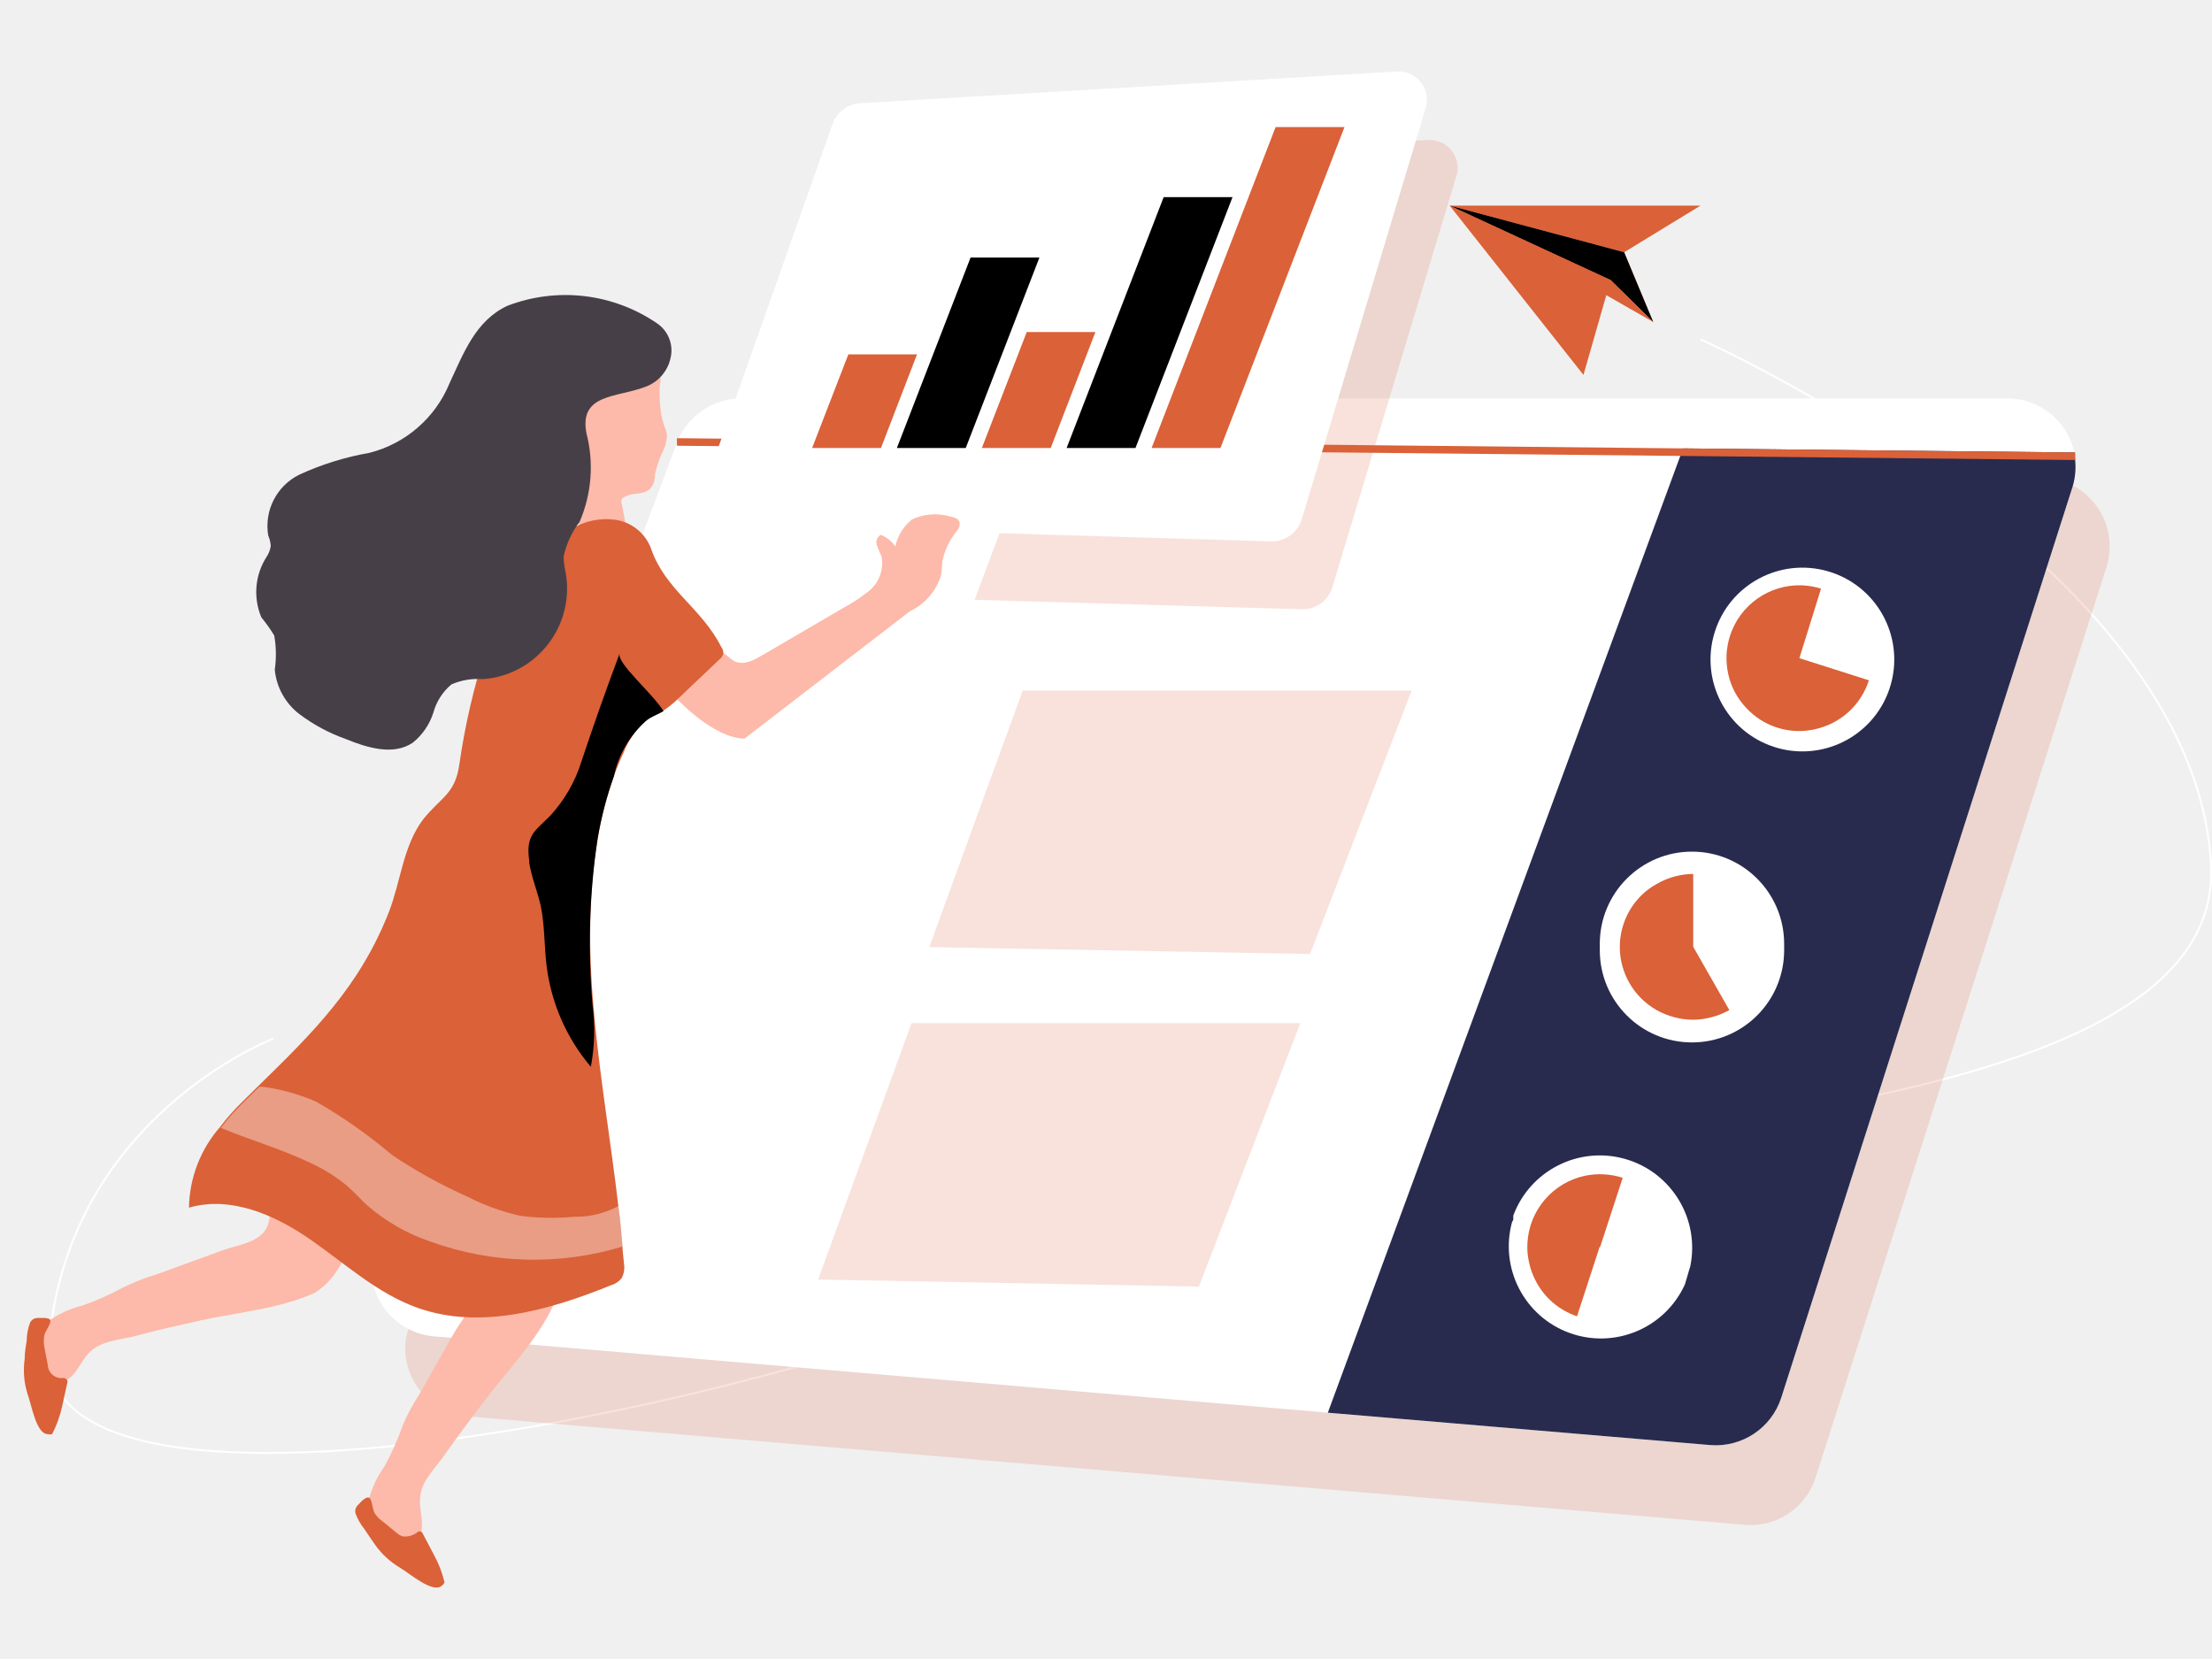
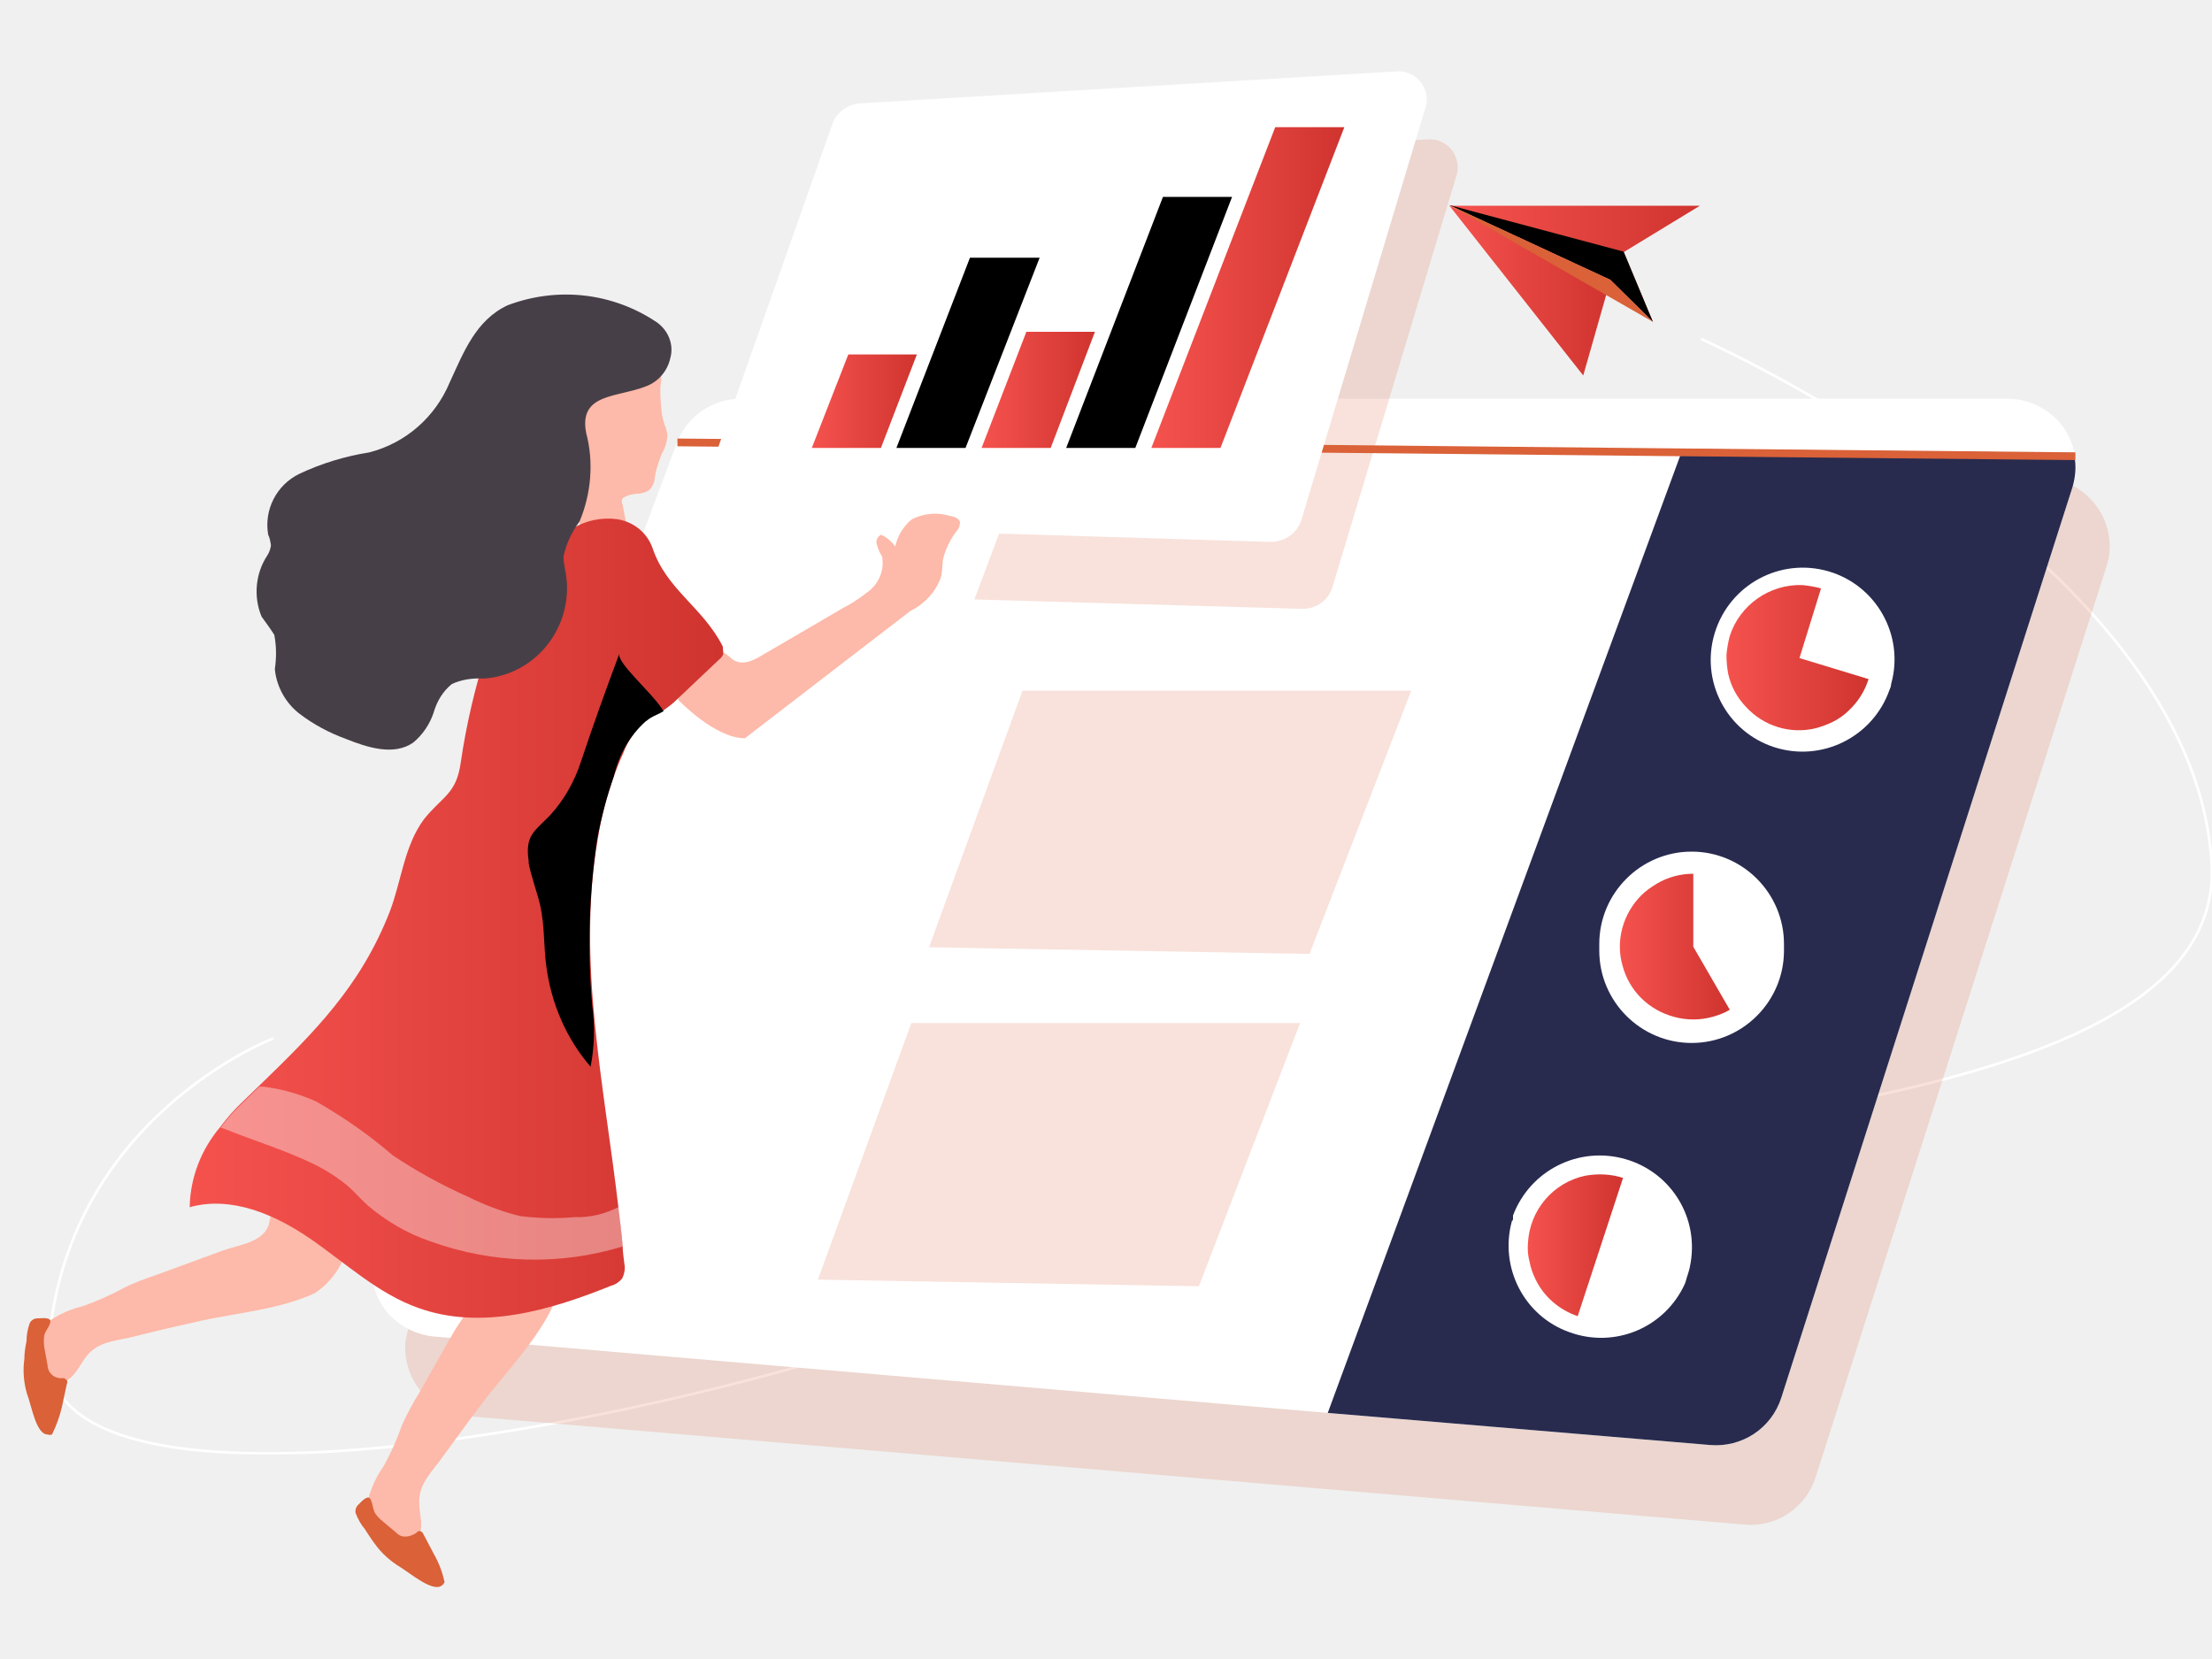
- <svg xmlns="http://www.w3.org/2000/svg" style="isolation:isolate" viewBox="0 0 400 300" width="400pt" height="300pt">
-   <defs>
-     <clipPath id="_clipPath_CJdCTORygAG7CofByLfYpt1SXGH0QAl8">
-       <rect width="400" height="300" />
+ <svg xmlns="http://www.w3.org/2000/svg" xmlns:xlink="http://www.w3.org/1999/xlink" version="1.1" id="Layer_1" x="0px" y="0px" viewBox="0 0 400 300" style="enable-background:new 0 0 400 300;" xml:space="preserve">
+   <style type="text/css">
+ 	.st0{clip-path:url(#SVGID_2_);}
+ 	.st1{fill:none;}
+ 	.st2{fill:#FFFFFF;filter:url(#Adobe_OpacityMaskFilter);}
+ 	.st3{mask:url(#_mask_OfV93yKvHmVwr4ohrenjwx1CCvvu0gEH_1_);fill:none;stroke:#FFFFFF;stroke-width:0.96;stroke-miterlimit:10;}
+ 	.st4{opacity:0.18;}
+ 	.st5{fill:#DA6138;}
+ 	.st6{fill:#FFFFFF;}
+ 	.st7{fill:#282B4E;}
+ 	.st8{fill:url(#SVGID_3_);}
+ 	.st9{fill:url(#SVGID_4_);}
+ 	.st10{fill:url(#SVGID_5_);}
+ 	.st11{fill:url(#SVGID_6_);}
+ 	.st12{fill:url(#SVGID_7_);}
+ 	.st13{fill:url(#SVGID_8_);}
+ 	.st14{fill:url(#SVGID_9_);}
+ 	.st15{fill:url(#SVGID_10_);}
+ 	.st16{fill:url(#SVGID_11_);}
+ 	.st17{fill:url(#SVGID_12_);}
+ 	.st18{fill:url(#SVGID_13_);}
+ 	.st19{fill:#FDB9A9;}
+ 	.st20{fill:url(#SVGID_14_);}
+ 	.st21{fill:#473F47;}
+ 	.st22{fill:url(#SVGID_15_);}
+ 	.st23{opacity:0.38;}
+ </style>
+   <g>
+     <defs>
+       <rect id="SVGID_1_" width="400" height="300" />
+     </defs>
+     <clipPath id="SVGID_2_">
+       <use xlink:href="#SVGID_1_" style="overflow:visible;" />
    </clipPath>
-   </defs>
-   <g clip-path="url(#_clipPath_CJdCTORygAG7CofByLfYpt1SXGH0QAl8)">
-     <g>
-       <mask id="_mask_OfV93yKvHmVwr4ohrenjwx1CCvvu0gEH" x="-200%" y="-200%" width="400%" height="400%">
-         <rect x="-200%" y="-200%" width="400%" height="400%" style="fill:white;" />
-         <path d=" M 307.467 61.548 C 307.467 61.548 396.572 101.131 399.638 156.247 C 402.705 211.362 236.365 201.424 199.99 225.191 C 163.616 248.958 5.964 285.077 9.002 243.676 C 12.041 202.276 49.494 187.993 49.494 187.993" fill="black" stroke="none" />
-       </mask>
-       <path d=" M 307.467 61.548 C 307.467 61.548 396.572 101.131 399.638 156.247 C 402.705 211.362 236.365 201.424 199.99 225.191 C 163.616 248.958 5.964 285.077 9.002 243.676 C 12.041 202.276 49.494 187.993 49.494 187.993" fill="none" />
-       <path d=" M 307.467 61.548 C 307.467 61.548 396.572 101.131 399.638 156.247 C 402.705 211.362 236.365 201.424 199.99 225.191 C 163.616 248.958 5.964 285.077 9.002 243.676 C 12.041 202.276 49.494 187.993 49.494 187.993" fill="none" mask="url(#_mask_OfV93yKvHmVwr4ohrenjwx1CCvvu0gEH)" vector-effect="non-scaling-stroke" stroke-width="0.96" stroke="rgb(255,255,255)" stroke-linejoin="miter" stroke-linecap="butt" stroke-miterlimit="10" />
-       <g opacity="0.18">
-         <path d=" M 74.141 239.531 L 128.519 94.43 C 130.339 89.595 134.966 86.394 140.132 86.394 L 369.113 86.394 C 375.955 86.41 381.494 91.961 381.494 98.803 C 381.49 100.064 381.299 101.318 380.926 102.523 L 328.309 267.216 C 326.542 272.702 321.216 276.237 315.474 275.735 L 84.676 256.142 C 77.847 255.584 72.762 249.597 73.318 242.768 C 73.451 241.657 73.728 240.569 74.141 239.531 Z " fill="rgb(218,97,56)" />
-       </g>
-       <path d=" M 374.792 88.012 L 322.091 252.791 C 320.295 258.268 314.971 261.794 309.227 261.31 L 240.113 255.46 L 78.571 241.66 C 75.291 241.407 72.248 239.856 70.115 237.35 C 67.983 234.845 66.939 231.593 67.213 228.314 C 67.328 227.149 67.595 226.003 68.008 224.907 L 80.928 190.832 L 104.297 128.362 L 122.414 80.09 C 124.234 75.255 128.861 72.054 134.027 72.054 L 363.008 72.054 C 366.292 72.054 369.441 73.359 371.763 75.68 C 374.084 78.002 375.389 81.151 375.389 84.435 C 375.372 85.651 375.171 86.857 374.792 88.012 L 374.792 88.012 Z " fill="rgb(255,255,255)" />
-       <g opacity="0.18">
-         <path d=" M 147.941 231.381 L 164.837 185.011 L 235.144 185.011 L 216.8 232.659 L 147.941 231.381 L 147.941 231.381 Z " fill="rgb(218,97,56)" />
-       </g>
-       <path d=" M 374.792 88.012 L 322.091 252.791 C 320.295 258.268 314.971 261.794 309.227 261.31 L 240.113 255.46 L 303.861 82.419 L 304.343 81.084 L 375.162 81.822 C 375.151 82.03 375.151 82.239 375.162 82.447 C 375.466 84.306 375.339 86.21 374.792 88.012 Z " fill="rgb(40,43,78)" />
-       <path d=" M 375.275 81.822 L 375.275 82.475 L 375.275 83.185 L 303.861 82.447 L 122.414 80.601 L 122.414 79.238 L 304.343 81.084 L 375.162 81.822 L 375.275 81.822 L 375.275 81.822 Z " fill="rgb(218,97,56)" />
+     <g class="st0">
      <g>
-         <g opacity="0.18">
-           <path d=" M 263.298 32.038 L 240.979 106.061 C 240.302 108.513 238.06 110.202 235.517 110.176 L 176.24 108.465 L 206.242 28.36 L 258.31 25.302 C 259.988 25.231 261.592 25.997 262.591 27.346 C 263.591 28.696 263.856 30.454 263.298 32.038 L 263.298 32.038 Z " fill="rgb(218,97,56)" />
+         <path class="st1" d="M307.5,61.5c0,0,89.1,39.6,92.2,94.7c3.1,55.1-163.3,45.2-199.6,68.9C163.6,249,6,285.1,9,243.7     c3-41.4,40.5-55.7,40.5-55.7" />
+         <defs>
+           <filter id="Adobe_OpacityMaskFilter" filterUnits="userSpaceOnUse" x="8.5" y="61.1" width="391.7" height="201.9">
+             <feColorMatrix type="matrix" values="1 0 0 0 0  0 1 0 0 0  0 0 1 0 0  0 0 0 1 0" />
+           </filter>
+         </defs>
+         <mask maskUnits="userSpaceOnUse" x="8.5" y="61.1" width="391.7" height="201.9" id="_mask_OfV93yKvHmVwr4ohrenjwx1CCvvu0gEH_1_">
+           <rect x="-800" y="-600" class="st2" width="1600" height="1200" />
+           <path d="M307.5,61.5c0,0,89.1,39.6,92.2,94.7c3.1,55.1-163.3,45.2-199.6,68.9C163.6,249,6,285.1,9,243.7      c3-41.4,40.5-55.7,40.5-55.7" />
+         </mask>
+         <path vector-effect="non-scaling-stroke" class="st3" d="M307.5,61.5c0,0,89.1,39.6,92.2,94.7c3.1,55.1-163.3,45.2-199.6,68.9     C163.6,249,6,285.1,9,243.7c3-41.4,40.5-55.7,40.5-55.7" />
+         <g class="st4">
+           <path class="st5" d="M74.1,239.5l54.4-145.1c1.8-4.8,6.4-8,11.6-8h229c6.8,0,12.4,5.6,12.4,12.4c0,1.3-0.2,2.5-0.6,3.7      l-52.6,164.7c-1.8,5.5-7.1,9-12.8,8.5L84.7,256.1c-6.8-0.6-11.9-6.5-11.4-13.4C73.5,241.7,73.7,240.6,74.1,239.5z" />
        </g>
-         <path d=" M 127.449 87.856 L 150.534 22.498 C 151.257 20.353 153.192 18.848 155.449 18.675 L 252.739 12.922 C 254.42 12.87 256.02 13.644 257.022 14.995 C 258.025 16.345 258.302 18.101 257.764 19.695 L 235.444 93.755 C 234.759 96.205 232.527 97.901 229.982 97.905 L 131.891 94.956 C 130.23 94.86 128.718 93.964 127.836 92.554 C 126.953 91.143 126.809 89.392 127.449 87.856 Z " fill="rgb(255,255,255)" />
-         <path d=" M 159.309 81.011 L 146.856 81.011 L 153.41 64.08 L 165.826 64.08 L 159.309 81.011 L 159.309 81.011 Z " fill="rgb(218,97,56)" />
-         <path d=" M 190.003 81.011 L 177.551 81.011 L 185.67 60.038 L 198.086 60.038 L 190.003 81.011 L 190.003 81.011 Z " fill="rgb(218,97,56)" />
-         <linearGradient id="_lgradient_71" x1="0.184" y1="-2.936" x2="1.62" y2="6.554" gradientTransform="matrix(25.779,0,0,34.445,162.185,46.566)" gradientUnits="userSpaceOnUse">
-           <stop offset="0%" stop-opacity="1" style="stop-color:rgb(0,0,0)" />
-           <stop offset="0%" stop-opacity="1" style="stop-color:rgb(0,0,0)" />
-           <stop offset="100%" stop-opacity="1" style="stop-color:rgb(0,0,0)" />
-           <stop offset="100%" stop-opacity="1" style="stop-color:rgb(0,0,0)" />
+         <path class="st6" d="M374.8,88l-52.7,164.8c-1.8,5.5-7.1,9-12.9,8.5l-69.1-5.8L78.6,241.7c-3.3-0.3-6.3-1.8-8.5-4.3     c-2.1-2.5-3.2-5.8-2.9-9c0.1-1.2,0.4-2.3,0.8-3.4l12.9-34.1l23.4-62.5l18.1-48.3c1.8-4.8,6.4-8,11.6-8h229c3.3,0,6.4,1.3,8.8,3.6     c2.3,2.3,3.6,5.5,3.6,8.8C375.4,85.7,375.2,86.9,374.8,88L374.8,88z" />
+         <g class="st4">
+           <path class="st5" d="M147.9,231.4l16.9-46.4h70.3l-18.3,47.6L147.9,231.4L147.9,231.4z" />
+         </g>
+         <path class="st7" d="M374.8,88l-52.7,164.8c-1.8,5.5-7.1,9-12.9,8.5l-69.1-5.8l63.7-173l0.5-1.3l70.8,0.7c0,0.2,0,0.4,0,0.6     C375.5,84.3,375.3,86.2,374.8,88z" />
+         <path class="st5" d="M375.3,81.8v0.7v0.7l-71.4-0.7l-181.4-1.8v-1.4l181.9,1.8l70.8,0.7H375.3L375.3,81.8z" />
+         <g>
+           <g class="st4">
+             <path class="st5" d="M263.3,32l-22.3,74c-0.7,2.5-2.9,4.1-5.5,4.1l-59.3-1.7l30-80.1l52.1-3.1c1.7-0.1,3.3,0.7,4.3,2       C263.6,28.7,263.9,30.5,263.3,32L263.3,32z" />
+           </g>
+           <path class="st6" d="M127.4,87.9l23.1-65.4c0.7-2.1,2.7-3.6,4.9-3.8l97.3-5.8c1.7-0.1,3.3,0.7,4.3,2.1c1,1.3,1.3,3.1,0.7,4.7      l-22.3,74.1c-0.7,2.5-2.9,4.1-5.5,4.2L131.9,95c-1.7-0.1-3.2-1-4.1-2.4C127,91.1,126.8,89.4,127.4,87.9z" />
+           <linearGradient id="SVGID_3_" gradientUnits="userSpaceOnUse" x1="146.856" y1="72.546" x2="165.826" y2="72.546">
+             <stop offset="0" style="stop-color:#F5524E" />
+             <stop offset="1" style="stop-color:#D0342F" />
+           </linearGradient>
+           <path class="st8" d="M159.3,81h-12.5l6.6-16.9h12.4L159.3,81L159.3,81z" />
+           <linearGradient id="SVGID_4_" gradientUnits="userSpaceOnUse" x1="177.551" y1="70.525" x2="198.086" y2="70.525">
+             <stop offset="0" style="stop-color:#F5524E" />
+             <stop offset="1" style="stop-color:#D0342F" />
+           </linearGradient>
+           <path class="st9" d="M190,81h-12.5l8.1-21h12.4L190,81L190,81z" />
+           <linearGradient id="SVGID_5_" gradientUnits="userSpaceOnUse" x1="-1.533704e-02" y1="302.906" x2="1.421" y2="293.416" gradientTransform="matrix(25.779 0 0 -34.445 162.185 10380.065)">
+             <stop offset="0" style="stop-color:#000000" />
+             <stop offset="0" style="stop-color:#000000" />
+             <stop offset="1" style="stop-color:#000000" />
+             <stop offset="1" style="stop-color:#000000" />
+           </linearGradient>
+           <path class="st10" d="M174.6,81h-12.5l13.3-34.4H188L174.6,81L174.6,81z" />
+           <linearGradient id="SVGID_6_" gradientUnits="userSpaceOnUse" x1="0.461" y1="299.365" x2="0.742" y2="300.325" gradientTransform="matrix(30.003 0 0 -45.368 192.88 13646.043)">
+             <stop offset="0" style="stop-color:#000000" />
+             <stop offset="0" style="stop-color:#000000" />
+             <stop offset="0" style="stop-color:#000000" />
+             <stop offset="0" style="stop-color:#000000" />
+           </linearGradient>
+           <path class="st11" d="M205.3,81h-12.5l17.5-45.4h12.5L205.3,81L205.3,81z" />
+           <linearGradient id="SVGID_7_" gradientUnits="userSpaceOnUse" x1="208.245" y1="51.992" x2="243.127" y2="51.992">
+             <stop offset="0" style="stop-color:#F5524E" />
+             <stop offset="1" style="stop-color:#D0342F" />
+           </linearGradient>
+           <path class="st12" d="M220.7,81h-12.5l22.4-58h12.5L220.7,81L220.7,81z" />
+         </g>
+         <path class="st6" d="M342,123.6c2.4-8.7-2.7-17.8-11.4-20.3c-8.7-2.5-17.8,2.4-20.5,11.1c-2.7,8.7,2.1,17.9,10.7,20.7     c8.6,2.8,17.9-1.8,20.9-10.4l0.2-0.5L342,123.6z" />
+         <path class="st6" d="M305.6,229c1.8-8.6-3.3-17-11.7-19.4c-8.4-2.4-17.2,2-20.3,10.2c0,0.2,0,0.4,0,0.5c0,0.2,0,0.4-0.2,0.5     c-2.3,8.4,2.2,17.2,10.4,20.1c8.2,3,17.3-0.8,20.9-8.8c0.2-0.5,0.3-1.1,0.5-1.6C305.3,230.1,305.5,229.6,305.6,229z" />
+         <path class="st6" d="M322.6,170.7c0-9.2-7.5-16.7-16.7-16.7c-9.2,0-16.7,7.5-16.7,16.7v1.2c0,9.2,7.5,16.7,16.7,16.7     c9.2,0,16.7-7.5,16.7-16.7V170.7z" />
+         <linearGradient id="SVGID_8_" gradientUnits="userSpaceOnUse" x1="312.202" y1="119.016" x2="337.964" y2="119.016">
+           <stop offset="0" style="stop-color:#F5524E" />
+           <stop offset="1" style="stop-color:#D0342F" />
        </linearGradient>
-         <path d=" M 174.638 81.011 L 162.185 81.011 L 175.512 46.566 L 187.964 46.566 L 174.638 81.011 L 174.638 81.011 Z " fill="url(#_lgradient_71)" />
-         <linearGradient id="_lgradient_72" x1="0" y1="0.5" x2="0.281" y2="-0.46" gradientTransform="matrix(30.003,0,0,45.368,192.88,35.643)" gradientUnits="userSpaceOnUse">
-           <stop offset="0%" stop-opacity="1" style="stop-color:rgb(0,0,0)" />
-           <stop offset="0%" stop-opacity="1" style="stop-color:rgb(0,0,0)" />
-           <stop offset="0%" stop-opacity="1" style="stop-color:rgb(0,0,0)" />
-           <stop offset="0%" stop-opacity="1" style="stop-color:rgb(0,0,0)" />
+         <path class="st13" d="M325.4,119L325.4,119l3.9-12.6c-1.1-0.3-2.3-0.5-3.4-0.6c-5.9-0.2-11.3,3.6-13.1,9.2     c-0.3,1.1-0.5,2.3-0.6,3.4c0,1.2,0.1,2.3,0.3,3.4c0.5,2.3,1.6,4.3,3.2,6c3.2,3.5,8,5,12.6,3.9c1.1-0.3,2.2-0.7,3.2-1.2     c1-0.5,2-1.2,2.8-2c1.7-1.6,2.9-3.5,3.6-5.7L325.4,119z" />
+         <linearGradient id="SVGID_9_" gradientUnits="userSpaceOnUse" x1="292.912" y1="171.218" x2="312.72" y2="171.218">
+           <stop offset="0" style="stop-color:#F5524E" />
+           <stop offset="1" style="stop-color:#D0342F" />
        </linearGradient>
-         <path d=" M 205.332 81.011 L 192.88 81.011 L 210.43 35.643 L 222.882 35.643 L 205.332 81.011 L 205.332 81.011 Z " fill="url(#_lgradient_72)" />
-         <path d=" M 220.698 81.011 L 208.245 81.011 L 230.674 22.972 L 243.127 22.972 L 220.698 81.011 L 220.698 81.011 Z " fill="rgb(218,97,56)" />
-       </g>
-       <path d=" M 341.967 123.592 C 344.328 114.844 339.243 105.817 330.537 103.304 C 321.832 100.791 312.718 105.718 310.053 114.378 C 307.388 123.039 312.156 132.237 320.769 135.053 C 329.381 137.868 338.661 133.262 341.627 124.699 L 341.797 124.16 L 341.967 123.592 Z " fill="rgb(255,255,255)" />
-       <path d=" M 305.65 229.024 C 307.422 220.473 302.307 212.001 293.914 209.588 C 285.521 207.175 276.687 211.637 273.648 219.824 C 273.648 219.995 273.648 220.193 273.648 220.364 C 273.648 220.534 273.648 220.733 273.449 220.903 C 271.117 229.29 275.631 238.058 283.812 241.033 C 291.992 244.008 301.084 240.187 304.684 232.261 C 304.854 231.722 304.996 231.182 305.167 230.643 C 305.337 230.103 305.451 229.564 305.65 229.024 Z " fill="rgb(255,255,255)" />
-       <path d=" M 322.63 170.672 C 322.63 161.466 315.167 154.003 305.962 154.003 C 296.756 154.003 289.294 161.466 289.294 170.672 L 289.294 171.836 C 289.294 181.041 296.756 188.504 305.962 188.504 C 315.167 188.504 322.63 181.041 322.63 171.836 L 322.63 170.672 Z " fill="rgb(255,255,255)" />
-       <path d=" M 325.384 119.02 L 325.384 119.02 L 329.303 106.441 C 328.197 106.101 327.052 105.9 325.896 105.845 C 319.951 105.621 314.592 109.4 312.805 115.073 C 312.465 116.18 312.264 117.324 312.209 118.481 C 312.173 119.635 312.278 120.788 312.521 121.917 C 313.023 124.172 314.121 126.251 315.702 127.936 C 318.874 131.427 323.687 132.927 328.281 131.855 C 329.392 131.595 330.469 131.204 331.489 130.691 C 332.515 130.149 333.469 129.481 334.329 128.703 C 336.006 127.152 337.257 125.196 337.964 123.024 L 325.384 119.02 Z " fill="rgb(218,97,56)" />
-       <path d=" M 306.189 171.211 L 306.189 171.211 L 306.189 158.036 C 303.884 158.053 301.624 158.67 299.63 159.825 C 298.588 160.386 297.632 161.094 296.79 161.926 C 293.446 165.245 292.138 170.103 293.365 174.653 C 294.592 179.203 298.165 182.745 302.725 183.932 C 304.954 184.556 307.311 184.556 309.54 183.932 C 310.65 183.645 311.719 183.216 312.72 182.654 L 306.189 171.211 Z " fill="rgb(218,97,56)" />
-       <path d=" M 289.351 225.503 L 293.44 212.981 C 291.237 212.278 288.891 212.151 286.625 212.612 C 280.786 213.852 276.511 218.861 276.203 224.822 C 276.142 225.965 276.237 227.112 276.487 228.229 C 276.72 229.354 277.102 230.443 277.623 231.466 C 279.171 234.568 281.888 236.928 285.176 238.026 L 289.265 225.475 L 289.351 225.503 Z " fill="rgb(218,97,56)" />
-       <g opacity="0.18">
-         <path d=" M 168.045 171.268 L 184.94 124.87 L 255.276 124.87 L 236.904 172.517 L 168.045 171.268 L 168.045 171.268 Z " fill="rgb(218,97,56)" />
-       </g>
-       <path d=" M 262.148 37.185 L 291.253 50.644 L 286.341 67.795 L 262.148 37.185 L 262.148 37.185 Z " fill="rgb(218,97,56)" />
-       <path d=" M 262.148 37.185 L 307.495 37.185 L 293.695 45.618 L 262.148 37.185 L 262.148 37.185 Z " fill="rgb(218,97,56)" />
-       <path d=" M 298.948 58.226 L 291.253 50.644 L 262.148 37.185 L 293.695 45.618 L 298.948 58.226 L 298.948 58.226 Z " fill="rgb(218,97,56)" />
-       <linearGradient id="_lgradient_73" x1="0" y1="0.5" x2="0.016" y2="1.5" gradientTransform="matrix(36.801,0,0,21.041,262.148,37.185)" gradientUnits="userSpaceOnUse">
-         <stop offset="100%" stop-opacity="1" style="stop-color:rgb(0,0,0)" />
-         <stop offset="100%" stop-opacity="1" style="stop-color:rgb(0,0,0)" />
-         <stop offset="100%" stop-opacity="1" style="stop-color:rgb(0,0,0)" />
-         <stop offset="100%" stop-opacity="1" style="stop-color:rgb(0,0,0)" />
-       </linearGradient>
-       <path d=" M 298.948 58.226 L 291.253 50.644 L 262.148 37.185 L 293.695 45.618 L 298.948 58.226 L 298.948 58.226 Z " fill="url(#_lgradient_73)" />
-       <path d=" M 298.948 58.226 L 291.253 50.644 L 262.148 37.185 L 298.948 58.226 L 298.948 58.226 Z " fill="rgb(218,97,56)" />
-       <g>
-         <path d=" M 118.281 87.08 C 118.118 87.7 117.761 88.253 117.262 88.657 C 116.549 89.058 115.747 89.273 114.929 89.282 C 114.061 89.344 113.224 89.626 112.497 90.103 C 112.298 90.496 112.298 90.96 112.497 91.352 L 113.45 96.677 C 113.581 97.094 113.581 97.541 113.45 97.959 C 113.183 98.402 112.741 98.712 112.234 98.813 C 110.327 99.569 107.961 100.226 106.449 98.813 C 105.724 98.008 105.235 97.019 105.036 95.954 C 103.061 89.985 102.062 83.737 102.078 77.45 C 101.973 73.603 103.558 69.904 106.416 67.327 C 109.139 65.416 112.498 64.638 115.783 65.158 C 117.269 65.334 118.573 66.231 119.267 67.557 C 119.694 68.51 119.267 69.43 119.267 70.449 C 119.249 71.945 119.348 73.439 119.563 74.919 C 119.703 75.607 119.879 76.287 120.089 76.957 C 120.343 77.522 120.52 78.119 120.615 78.732 C 120.562 79.887 120.235 81.014 119.662 82.018 C 119.139 83.215 118.732 84.458 118.446 85.732 C 118.435 86.186 118.38 86.637 118.281 87.08 L 118.281 87.08 Z " fill="rgb(253,185,169)" />
-         <path d=" M 122.554 126.52 C 122.554 126.52 129.127 133.553 134.649 133.553 C 134.649 133.553 164.524 110.546 164.524 110.546 C 167.168 109.292 169.186 107.013 170.112 104.236 C 170.342 103.283 170.276 102.297 170.44 101.344 C 170.868 99.42 171.735 97.62 172.971 96.085 C 173.392 95.661 173.597 95.068 173.53 94.475 C 173.333 93.752 172.478 93.522 171.755 93.39 C 169.475 92.723 167.028 92.922 164.886 93.949 C 163.371 95.188 162.317 96.902 161.895 98.813 C 161.242 97.871 160.328 97.14 159.266 96.71 C 158.604 97.094 158.313 97.897 158.576 98.616 C 158.821 99.311 159.106 99.992 159.43 100.654 C 159.881 103.197 158.801 105.769 156.669 107.227 C 155.396 108.213 154.044 109.092 152.627 109.856 L 137.705 118.566 C 136.193 119.453 134.419 120.374 132.775 119.552 C 132.019 119.158 131.494 118.402 130.672 118.04 C 129.374 117.757 128.024 118.182 127.122 119.158 C 125.134 121.29 123.582 123.791 122.554 126.52 Z " fill="rgb(253,185,169)" />
-         <path d=" M 63.098 223.871 C 62.615 227.89 60.392 231.494 57.018 233.731 C 50.905 236.59 43.049 237.313 36.476 238.726 C 32.499 239.614 28.522 240.501 24.611 241.553 C 21.325 242.44 17.808 242.342 15.573 245.234 C 14.225 246.943 13.338 249.375 11.235 249.868 C 9.694 250.109 8.157 249.412 7.323 248.093 C 6.529 246.768 6.077 245.266 6.009 243.722 C 5.911 243.146 5.911 242.557 6.009 241.98 C 6.183 241.368 6.498 240.805 6.929 240.337 C 9.185 238.282 11.919 236.824 14.883 236.097 C 17.432 235.201 19.905 234.102 22.278 232.81 C 24.223 231.853 26.246 231.061 28.325 230.444 L 40.322 226.073 C 43.148 225.054 47.388 224.659 48.472 221.438 C 48.88 219.86 49.089 218.237 49.097 216.607 C 49.328 213.376 50.319 210.246 51.989 207.47 C 52.192 207.005 52.523 206.606 52.942 206.32 C 53.437 206.053 53.991 205.917 54.553 205.925 C 56.085 205.743 57.638 205.924 59.088 206.451 C 60.992 207.373 62.447 209.018 63.131 211.02 C 63.763 213.015 64.009 215.112 63.854 217.199 C 63.795 219.44 63.542 221.673 63.098 223.871 L 63.098 223.871 Z " fill="rgb(253,185,169)" />
-         <path d=" M 9.098 239.055 C 8.901 239.909 8.244 240.6 8.014 241.454 C 7.882 242.149 7.882 242.863 8.014 243.558 L 8.638 246.844 C 8.668 247.543 8.993 248.196 9.532 248.641 C 10.071 249.086 10.773 249.281 11.465 249.178 C 11.743 249.198 11.996 249.343 12.155 249.572 C 12.22 249.753 12.22 249.95 12.155 250.131 L 11.235 254.305 C 10.856 256.054 10.249 257.745 9.427 259.334 C 9.168 259.402 8.897 259.402 8.638 259.334 C 6.535 259.334 5.713 254.009 4.957 252.004 C 4.333 249.974 4.164 247.83 4.464 245.727 C 4.464 244.577 4.661 243.459 4.826 242.44 C 4.837 241.316 5.048 240.203 5.45 239.154 C 5.72 238.627 6.272 238.306 6.863 238.332 C 7.521 238.365 9.328 238.102 9.098 239.055 Z " fill="rgb(218,97,56)" />
-         <path d=" M 98.2 224.495 C 100.522 227.878 101.198 232.127 100.04 236.064 C 97.247 242.177 91.725 247.863 87.682 253.188 C 85.184 256.474 82.752 259.761 80.419 263.048 C 78.513 265.841 75.785 268.043 75.949 271.692 C 75.949 273.861 76.935 276.293 75.653 278.035 C 74.629 279.215 73.005 279.679 71.512 279.218 C 70.056 278.726 68.745 277.879 67.699 276.753 C 67.266 276.366 66.9 275.911 66.615 275.405 C 66.348 274.818 66.224 274.176 66.253 273.532 C 66.618 270.504 67.749 267.619 69.54 265.151 C 70.84 262.782 71.939 260.308 72.827 257.756 C 73.68 255.749 74.714 253.824 75.916 252.004 L 82.194 240.895 C 83.705 238.299 86.696 235.242 85.48 232.087 C 84.768 230.622 83.874 229.253 82.818 228.012 C 80.909 225.403 79.627 222.389 79.071 219.204 C 78.973 218.704 78.973 218.191 79.071 217.692 C 79.269 217.169 79.597 216.705 80.024 216.344 C 81.093 215.215 82.41 214.348 83.87 213.813 C 85.907 213.265 88.08 213.573 89.884 214.668 C 91.668 215.757 93.221 217.187 94.453 218.875 C 95.859 220.638 97.113 222.519 98.2 224.495 L 98.2 224.495 Z " fill="rgb(253,185,169)" />
-         <path d=" M 66.976 271.067 C 67.371 271.856 67.338 272.809 67.732 273.598 C 68.099 274.201 68.592 274.717 69.178 275.11 L 71.709 277.18 C 72.004 277.437 72.337 277.648 72.695 277.805 C 73.645 277.96 74.618 277.723 75.39 277.147 C 75.538 276.967 75.774 276.884 76.002 276.933 C 76.231 276.981 76.413 277.153 76.475 277.377 L 78.48 281.19 C 79.341 282.748 79.983 284.418 80.386 286.153 C 80.267 286.403 80.086 286.618 79.86 286.777 C 78.217 288.125 74.174 284.608 72.334 283.491 C 70.523 282.423 68.965 280.977 67.765 279.251 C 67.108 278.331 66.483 277.377 65.859 276.457 C 65.184 275.618 64.651 274.675 64.281 273.664 C 64.145 273.064 64.362 272.439 64.84 272.053 C 65.267 271.56 66.483 270.213 66.976 271.067 Z " fill="rgb(218,97,56)" />
-         <path d=" M 130.803 118.204 C 130.674 118.638 130.409 119.018 130.047 119.289 C 127.55 121.688 125.019 124.022 122.554 126.421 C 121.759 127.182 120.901 127.874 119.99 128.492 C 119.169 128.985 118.281 129.313 117.46 129.806 C 117.181 129.982 116.917 130.18 116.671 130.398 C 114.929 131.997 113.579 133.977 112.727 136.182 C 112.102 137.53 111.511 138.943 111.018 140.357 C 109.701 144.029 108.722 147.813 108.093 151.663 C 104.313 173.618 109.243 196 111.806 218.02 C 112.135 220.452 112.365 222.885 112.562 225.317 C 112.562 226.336 112.76 227.387 112.825 228.439 C 112.996 229.37 112.846 230.332 112.398 231.167 C 111.872 231.784 111.174 232.23 110.393 232.449 C 99.284 236.952 86.762 240.501 75.489 236.491 C 68.192 233.895 62.342 228.439 55.966 224.035 C 49.59 219.631 41.636 216.213 34.175 218.382 C 34.262 213.006 36.254 207.835 39.796 203.789 C 41.006 202.19 42.335 200.685 43.773 199.286 L 46.731 196.361 C 56.591 186.731 65.037 178.416 70.329 164.908 C 72.465 159.419 72.892 152.977 76.508 148.179 C 79.794 144.07 82.325 143.643 83.081 138.122 C 84.07 131.219 85.642 124.414 87.781 117.777 C 89.754 111.761 92.867 106.182 96.951 101.344 C 98.704 99.102 100.841 97.188 103.261 95.691 C 105.704 94.181 108.605 93.587 111.445 94.015 C 114.307 94.495 116.698 96.46 117.722 99.175 C 120.253 106.635 126.826 109.889 130.409 116.955 C 130.686 117.311 130.826 117.754 130.803 118.204 Z " fill="rgb(218,97,56)" />
-         <path d=" M 121.239 64.829 C 120.703 67.172 119.022 69.087 116.769 69.923 C 111.675 71.928 104.642 71.107 106.055 78.37 C 107.426 83.696 106.987 89.327 104.806 94.376 C 103.391 96.23 102.403 98.373 101.914 100.654 C 101.946 101.661 102.078 102.663 102.308 103.645 C 103.827 112.485 97.976 120.911 89.161 122.576 C 88.533 122.701 87.895 122.778 87.255 122.806 C 85.332 122.666 83.404 122.993 81.635 123.759 C 80.037 125.102 78.889 126.903 78.348 128.919 C 77.664 131.04 76.372 132.914 74.634 134.309 C 71.118 136.675 66.418 135.229 62.474 133.619 C 59.491 132.559 56.688 131.052 54.158 129.149 C 51.609 127.207 49.988 124.287 49.689 121.097 C 49.984 119.045 49.951 116.959 49.59 114.918 C 48.889 113.77 48.109 112.672 47.256 111.631 C 45.737 108.01 46.119 103.87 48.275 100.588 C 48.634 100.019 48.869 99.38 48.965 98.715 C 48.914 98.069 48.759 97.437 48.505 96.841 C 47.742 92.333 50.026 87.857 54.126 85.831 C 58.167 83.977 62.431 82.651 66.812 81.887 C 73.372 80.218 78.751 75.534 81.306 69.266 C 83.837 63.876 85.973 57.993 91.758 55.298 C 100.721 51.857 110.801 53.024 118.741 58.42 C 120.858 59.803 121.862 62.378 121.239 64.829 Z " fill="rgb(71,63,71)" />
-         <linearGradient id="_lgradient_74" x1="-2" y1="0.315" x2="3.713" y2="1.577" gradientTransform="matrix(24.434,0,0,74.706,95.556,118.204)" gradientUnits="userSpaceOnUse">
-           <stop offset="0%" stop-opacity="1" style="stop-color:rgb(0,0,0)" />
-           <stop offset="0%" stop-opacity="1" style="stop-color:rgb(0,0,0)" />
-           <stop offset="0%" stop-opacity="1" style="stop-color:rgb(0,0,0)" />
-           <stop offset="100%" stop-opacity="1" style="stop-color:rgb(0,0,0)" />
+         <path class="st14" d="M306.2,171.2L306.2,171.2V158c-2.3,0-4.6,0.6-6.6,1.8c-1,0.6-2,1.3-2.8,2.1c-3.3,3.3-4.7,8.2-3.4,12.7     c1.2,4.6,4.8,8.1,9.4,9.3c2.2,0.6,4.6,0.6,6.8,0c1.1-0.3,2.2-0.7,3.2-1.3L306.2,171.2z" />
+         <linearGradient id="SVGID_10_" gradientUnits="userSpaceOnUse" x1="276.185" y1="225.183" x2="293.44" y2="225.183">
+           <stop offset="0" style="stop-color:#F5524E" />
+           <stop offset="1" style="stop-color:#D0342F" />
        </linearGradient>
-         <path d=" M 119.99 128.59 C 119.169 129.083 118.281 129.412 117.46 129.905 C 117.176 130.073 116.911 130.271 116.671 130.497 C 113.806 133.114 111.829 136.561 111.018 140.357 C 109.702 144.042 108.712 147.837 108.06 151.695 C 106.572 161.693 106.274 171.832 107.172 181.9 C 107.641 185.565 107.53 189.28 106.844 192.91 C 102.479 187.765 99.704 181.462 98.857 174.768 C 98.397 171.12 98.528 167.373 97.772 163.758 C 97.181 161.161 96.129 158.663 95.702 156.034 C 95.718 155.903 95.718 155.77 95.702 155.639 C 95.012 150.907 96.852 150.217 99.514 147.489 C 102.109 144.664 104.04 141.295 105.167 137.629 Q 108.454 127.769 112.037 118.204 C 111.544 119.946 117.953 125.336 119.99 128.59 Z " fill="url(#_lgradient_74)" />
-         <g opacity="0.38">
-           <path d=" M 112.595 225.415 C 101.223 228.873 89.037 228.562 77.855 224.528 C 73.639 223.107 69.742 220.874 66.385 217.955 C 65.103 216.771 63.953 215.457 62.638 214.339 C 60.635 212.699 58.425 211.329 56.065 210.264 C 50.97 207.832 45.646 206.287 40.486 204.183 L 39.927 203.953 C 41.147 202.362 42.476 200.858 43.904 199.451 L 46.895 196.526 L 47.552 196.526 C 50.846 196.974 54.064 197.87 57.116 199.188 C 61.992 201.981 66.602 205.216 70.888 208.851 C 75.198 211.747 79.75 214.265 84.494 216.377 C 87.484 217.913 90.652 219.072 93.927 219.828 C 97.195 220.278 100.504 220.344 103.787 220.025 C 106.594 220.09 109.37 219.422 111.839 218.086 C 112.135 220.551 112.365 222.95 112.595 225.415 Z " fill="rgb(255,255,255)" />
+         <path class="st15" d="M289.4,225.5l4.1-12.5c-2.2-0.7-4.5-0.8-6.8-0.4c-5.8,1.2-10.1,6.2-10.4,12.2c-0.1,1.1,0,2.3,0.3,3.4     c0.2,1.1,0.6,2.2,1.1,3.2c1.5,3.1,4.3,5.5,7.6,6.6L289.4,225.5L289.4,225.5z" />
+         <g class="st4">
+           <path class="st5" d="M168,171.3l16.9-46.4h70.3l-18.4,47.6L168,171.3L168,171.3z" />
+         </g>
+         <linearGradient id="SVGID_11_" gradientUnits="userSpaceOnUse" x1="262.148" y1="52.49" x2="291.253" y2="52.49">
+           <stop offset="0" style="stop-color:#F5524E" />
+           <stop offset="1" style="stop-color:#D0342F" />
+         </linearGradient>
+         <path class="st16" d="M262.1,37.2l29.1,13.5l-4.9,17.2L262.1,37.2L262.1,37.2z" />
+         <linearGradient id="SVGID_12_" gradientUnits="userSpaceOnUse" x1="262.148" y1="41.401" x2="307.495" y2="41.401">
+           <stop offset="0" style="stop-color:#F5524E" />
+           <stop offset="1" style="stop-color:#D0342F" />
+         </linearGradient>
+         <path class="st17" d="M262.1,37.2h45.3l-13.8,8.4L262.1,37.2L262.1,37.2z" />
+         <path class="st5" d="M298.9,58.2l-7.7-7.6l-29.1-13.5l31.5,8.4L298.9,58.2L298.9,58.2z" />
+         <linearGradient id="SVGID_13_" gradientUnits="userSpaceOnUse" x1="0.5" y1="299.508" x2="0.516" y2="298.508" gradientTransform="matrix(36.801 0 0 -21.041 262.148 6349.485)">
+           <stop offset="1" style="stop-color:#000000" />
+           <stop offset="1" style="stop-color:#000000" />
+           <stop offset="1" style="stop-color:#000000" />
+           <stop offset="1" style="stop-color:#000000" />
+         </linearGradient>
+         <path class="st18" d="M298.9,58.2l-7.7-7.6l-29.1-13.5l31.5,8.4L298.9,58.2L298.9,58.2z" />
+         <path class="st5" d="M298.9,58.2l-7.7-7.6l-29.1-13.5L298.9,58.2L298.9,58.2z" />
+         <g>
+           <path class="st19" d="M118.3,87.1c-0.2,0.6-0.5,1.2-1,1.6c-0.7,0.4-1.5,0.6-2.3,0.6c-0.9,0.1-1.7,0.3-2.4,0.8      c-0.2,0.4-0.2,0.9,0,1.2l1,5.3c0.1,0.4,0.1,0.9,0,1.3c-0.3,0.4-0.7,0.8-1.2,0.9c-1.9,0.8-4.3,1.4-5.8,0      c-0.7-0.8-1.2-1.8-1.4-2.9c-2-6-3-12.2-3-18.5c-0.1-3.8,1.5-7.5,4.3-10.1c2.7-1.9,6.1-2.7,9.4-2.2c1.5,0.2,2.8,1.1,3.5,2.4      c0.4,1,0,1.9,0,2.9c0,1.5,0.1,3,0.3,4.5c0.1,0.7,0.3,1.4,0.5,2c0.3,0.6,0.4,1.2,0.5,1.8c-0.1,1.2-0.4,2.3-1,3.3      c-0.5,1.2-0.9,2.4-1.2,3.7C118.4,86.2,118.4,86.6,118.3,87.1L118.3,87.1z" />
+           <path class="st19" d="M122.6,126.5c0,0,6.6,7,12.1,7l29.9-23c2.6-1.3,4.7-3.5,5.6-6.3c0.2-1,0.2-1.9,0.3-2.9      c0.4-1.9,1.3-3.7,2.5-5.3c0.4-0.4,0.6-1,0.6-1.6c-0.2-0.7-1.1-1-1.8-1.1c-2.3-0.7-4.7-0.5-6.9,0.6c-1.5,1.2-2.6,3-3,4.9      c-0.7-0.9-1.6-1.7-2.6-2.1c-0.7,0.4-1,1.2-0.7,1.9c0.2,0.7,0.5,1.4,0.9,2c0.5,2.5-0.6,5.1-2.8,6.6c-1.3,1-2.6,1.9-4,2.6      l-14.9,8.7c-1.5,0.9-3.3,1.8-4.9,1c-0.8-0.4-1.3-1.2-2.1-1.5c-1.3-0.3-2.6,0.1-3.5,1.1C125.1,121.3,123.6,123.8,122.6,126.5z" />
+           <path class="st19" d="M63.1,223.9c-0.5,4-2.7,7.6-6.1,9.9c-6.1,2.9-14,3.6-20.5,5c-4,0.9-8,1.8-11.9,2.8c-3.3,0.9-6.8,0.8-9,3.7      c-1.3,1.7-2.2,4.1-4.3,4.6c-1.5,0.2-3.1-0.5-3.9-1.8c-0.8-1.3-1.2-2.8-1.3-4.4c-0.1-0.6-0.1-1.2,0-1.7c0.2-0.6,0.5-1.2,0.9-1.6      c2.3-2.1,5-3.5,8-4.2c2.5-0.9,5-2,7.4-3.3c1.9-1,4-1.7,6-2.4l12-4.4c2.8-1,7.1-1.4,8.2-4.6c0.4-1.6,0.6-3.2,0.6-4.8      c0.2-3.2,1.2-6.4,2.9-9.1c0.2-0.5,0.5-0.9,1-1.1c0.5-0.3,1-0.4,1.6-0.4c1.5-0.2,3.1,0,4.5,0.5c1.9,0.9,3.4,2.6,4,4.6      c0.6,2,0.9,4.1,0.7,6.2C63.8,219.4,63.5,221.7,63.1,223.9L63.1,223.9z" />
+           <path class="st5" d="M9.1,239.1c-0.2,0.9-0.9,1.5-1.1,2.4c-0.1,0.7-0.1,1.4,0,2.1l0.6,3.3c0,0.7,0.4,1.4,0.9,1.8      c0.5,0.4,1.2,0.6,1.9,0.5c0.3,0,0.5,0.2,0.7,0.4c0.1,0.2,0.1,0.4,0,0.6l-0.9,4.2c-0.4,1.7-1,3.4-1.8,5c-0.3,0.1-0.5,0.1-0.8,0      c-2.1,0-2.9-5.3-3.7-7.3c-0.6-2-0.8-4.2-0.5-6.3c0-1.2,0.2-2.3,0.4-3.3c0-1.1,0.2-2.2,0.6-3.3c0.3-0.5,0.8-0.8,1.4-0.8      C7.5,238.4,9.3,238.1,9.1,239.1z" />
+           <path class="st19" d="M98.2,224.5c2.3,3.4,3,7.6,1.8,11.6c-2.8,6.1-8.3,11.8-12.4,17.1c-2.5,3.3-4.9,6.6-7.3,9.9      c-1.9,2.8-4.6,5-4.5,8.6c0,2.2,1,4.6-0.3,6.3c-1,1.2-2.6,1.6-4.1,1.2c-1.5-0.5-2.8-1.3-3.8-2.5c-0.4-0.4-0.8-0.8-1.1-1.3      c-0.3-0.6-0.4-1.2-0.4-1.9c0.4-3,1.5-5.9,3.3-8.4c1.3-2.4,2.4-4.8,3.3-7.4c0.9-2,1.9-3.9,3.1-5.8l6.3-11.1      c1.5-2.6,4.5-5.7,3.3-8.8c-0.7-1.5-1.6-2.8-2.7-4.1c-1.9-2.6-3.2-5.6-3.7-8.8c-0.1-0.5-0.1-1,0-1.5c0.2-0.5,0.5-1,1-1.3      c1.1-1.1,2.4-2,3.8-2.5c2-0.5,4.2-0.2,6,0.9c1.8,1.1,3.3,2.5,4.6,4.2C95.9,220.6,97.1,222.5,98.2,224.5L98.2,224.5z" />
+           <path class="st5" d="M67,271.1c0.4,0.8,0.4,1.7,0.8,2.5c0.4,0.6,0.9,1.1,1.4,1.5l2.5,2.1c0.3,0.3,0.6,0.5,1,0.6      c0.9,0.2,1.9-0.1,2.7-0.7c0.1-0.2,0.4-0.3,0.6-0.2c0.2,0,0.4,0.2,0.5,0.4l2,3.8c0.9,1.6,1.5,3.2,1.9,5c-0.1,0.2-0.3,0.5-0.5,0.6      c-1.6,1.3-5.7-2.2-7.5-3.3c-1.8-1.1-3.4-2.5-4.6-4.2c-0.7-0.9-1.3-1.9-1.9-2.8c-0.7-0.8-1.2-1.8-1.6-2.8      c-0.1-0.6,0.1-1.2,0.6-1.6C65.3,271.6,66.5,270.2,67,271.1z" />
+           <linearGradient id="SVGID_14_" gradientUnits="userSpaceOnUse" x1="34.175" y1="166.059" x2="130.805" y2="166.059">
+             <stop offset="0" style="stop-color:#F5524E" />
+             <stop offset="1" style="stop-color:#D0342F" />
+           </linearGradient>
+           <path class="st20" d="M130.8,118.2c-0.1,0.4-0.4,0.8-0.8,1.1c-2.5,2.4-5,4.7-7.5,7.1c-0.8,0.8-1.7,1.5-2.6,2.1      c-0.8,0.5-1.7,0.8-2.5,1.3c-0.3,0.2-0.5,0.4-0.8,0.6c-1.7,1.6-3.1,3.6-3.9,5.8c-0.6,1.3-1.2,2.8-1.7,4.2      c-1.3,3.7-2.3,7.5-2.9,11.3c-3.8,22,1.1,44.3,3.7,66.4c0.3,2.4,0.6,4.9,0.8,7.3c0,1,0.2,2.1,0.3,3.1c0.2,0.9,0,1.9-0.4,2.7      c-0.5,0.6-1.2,1.1-2,1.3c-11.1,4.5-23.6,8.1-34.9,4c-7.3-2.6-13.1-8.1-19.5-12.5c-6.4-4.4-14.3-7.8-21.8-5.7      c0.1-5.4,2.1-10.5,5.6-14.6c1.2-1.6,2.5-3.1,4-4.5l3-2.9c9.9-9.6,18.3-17.9,23.6-31.5c2.1-5.5,2.6-11.9,6.2-16.7      c3.3-4.1,5.8-4.5,6.6-10.1c1-6.9,2.6-13.7,4.7-20.3c2-6,5.1-11.6,9.2-16.4c1.8-2.2,3.9-4.2,6.3-5.7c2.4-1.5,5.3-2.1,8.2-1.7      c2.9,0.5,5.3,2.4,6.3,5.2c2.5,7.5,9.1,10.7,12.7,17.8C130.7,117.3,130.8,117.8,130.8,118.2z" />
+           <path class="st21" d="M121.2,64.8c-0.5,2.3-2.2,4.3-4.5,5.1c-5.1,2-12.1,1.2-10.7,8.4c1.4,5.3,0.9,11-1.2,16      c-1.4,1.9-2.4,4-2.9,6.3c0,1,0.2,2,0.4,3c1.5,8.8-4.3,17.3-13.1,18.9c-0.6,0.1-1.3,0.2-1.9,0.2c-1.9-0.1-3.9,0.2-5.6,1      c-1.6,1.3-2.7,3.1-3.3,5.2c-0.7,2.1-2,4-3.7,5.4c-3.5,2.4-8.2,0.9-12.2-0.7c-3-1.1-5.8-2.6-8.3-4.5c-2.5-1.9-4.2-4.9-4.5-8.1      c0.3-2.1,0.3-4.1-0.1-6.2c-0.7-1.1-1.5-2.2-2.3-3.3c-1.5-3.6-1.1-7.8,1-11c0.4-0.6,0.6-1.2,0.7-1.9c-0.1-0.6-0.2-1.3-0.5-1.9      c-0.8-4.5,1.5-9,5.6-11c4-1.9,8.3-3.2,12.7-3.9c6.6-1.7,11.9-6.4,14.5-12.6c2.5-5.4,4.7-11.3,10.5-14c9-3.4,19-2.3,27,3.1      C120.9,59.8,121.9,62.4,121.2,64.8z" />
+           <linearGradient id="SVGID_15_" gradientUnits="userSpaceOnUse" x1="-1.919" y1="300.049" x2="3.794" y2="298.788" gradientTransform="matrix(24.434 0 0 -74.706 95.556 22530.004)">
+             <stop offset="0" style="stop-color:#000000" />
+             <stop offset="0" style="stop-color:#000000" />
+             <stop offset="0" style="stop-color:#000000" />
+             <stop offset="1" style="stop-color:#000000" />
+           </linearGradient>
+           <path class="st22" d="M120,128.6c-0.8,0.5-1.7,0.8-2.5,1.3c-0.3,0.2-0.5,0.4-0.8,0.6c-2.9,2.6-4.8,6.1-5.7,9.9      c-1.3,3.7-2.3,7.5-3,11.3c-1.5,10-1.8,20.1-0.9,30.2c0.5,3.7,0.4,7.4-0.3,11c-4.4-5.1-7.1-11.4-8-18.1c-0.5-3.6-0.3-7.4-1.1-11      c-0.6-2.6-1.6-5.1-2.1-7.7c0-0.1,0-0.3,0-0.4c-0.7-4.7,1.1-5.4,3.8-8.2c2.6-2.8,4.5-6.2,5.7-9.9c2.2-6.6,4.5-13,6.9-19.4      C111.5,119.9,118,125.3,120,128.6z" />
+           <g class="st23">
+             <path class="st6" d="M112.6,225.4c-11.4,3.5-23.6,3.1-34.7-0.9c-4.2-1.4-8.1-3.7-11.5-6.6c-1.3-1.2-2.4-2.5-3.7-3.6       c-2-1.6-4.2-3-6.6-4.1c-5.1-2.4-10.4-4-15.6-6.1l-0.6-0.2c1.2-1.6,2.5-3.1,4-4.5l3-2.9h0.7c3.3,0.4,6.5,1.3,9.6,2.7       c4.9,2.8,9.5,6,13.8,9.7c4.3,2.9,8.9,5.4,13.6,7.5c3,1.5,6.2,2.7,9.4,3.5c3.3,0.4,6.6,0.5,9.9,0.2c2.8,0.1,5.6-0.6,8.1-1.9       C112.1,220.6,112.4,222.9,112.6,225.4z" />
+           </g>
        </g>
      </g>
    </g>
  </g>
</svg>
